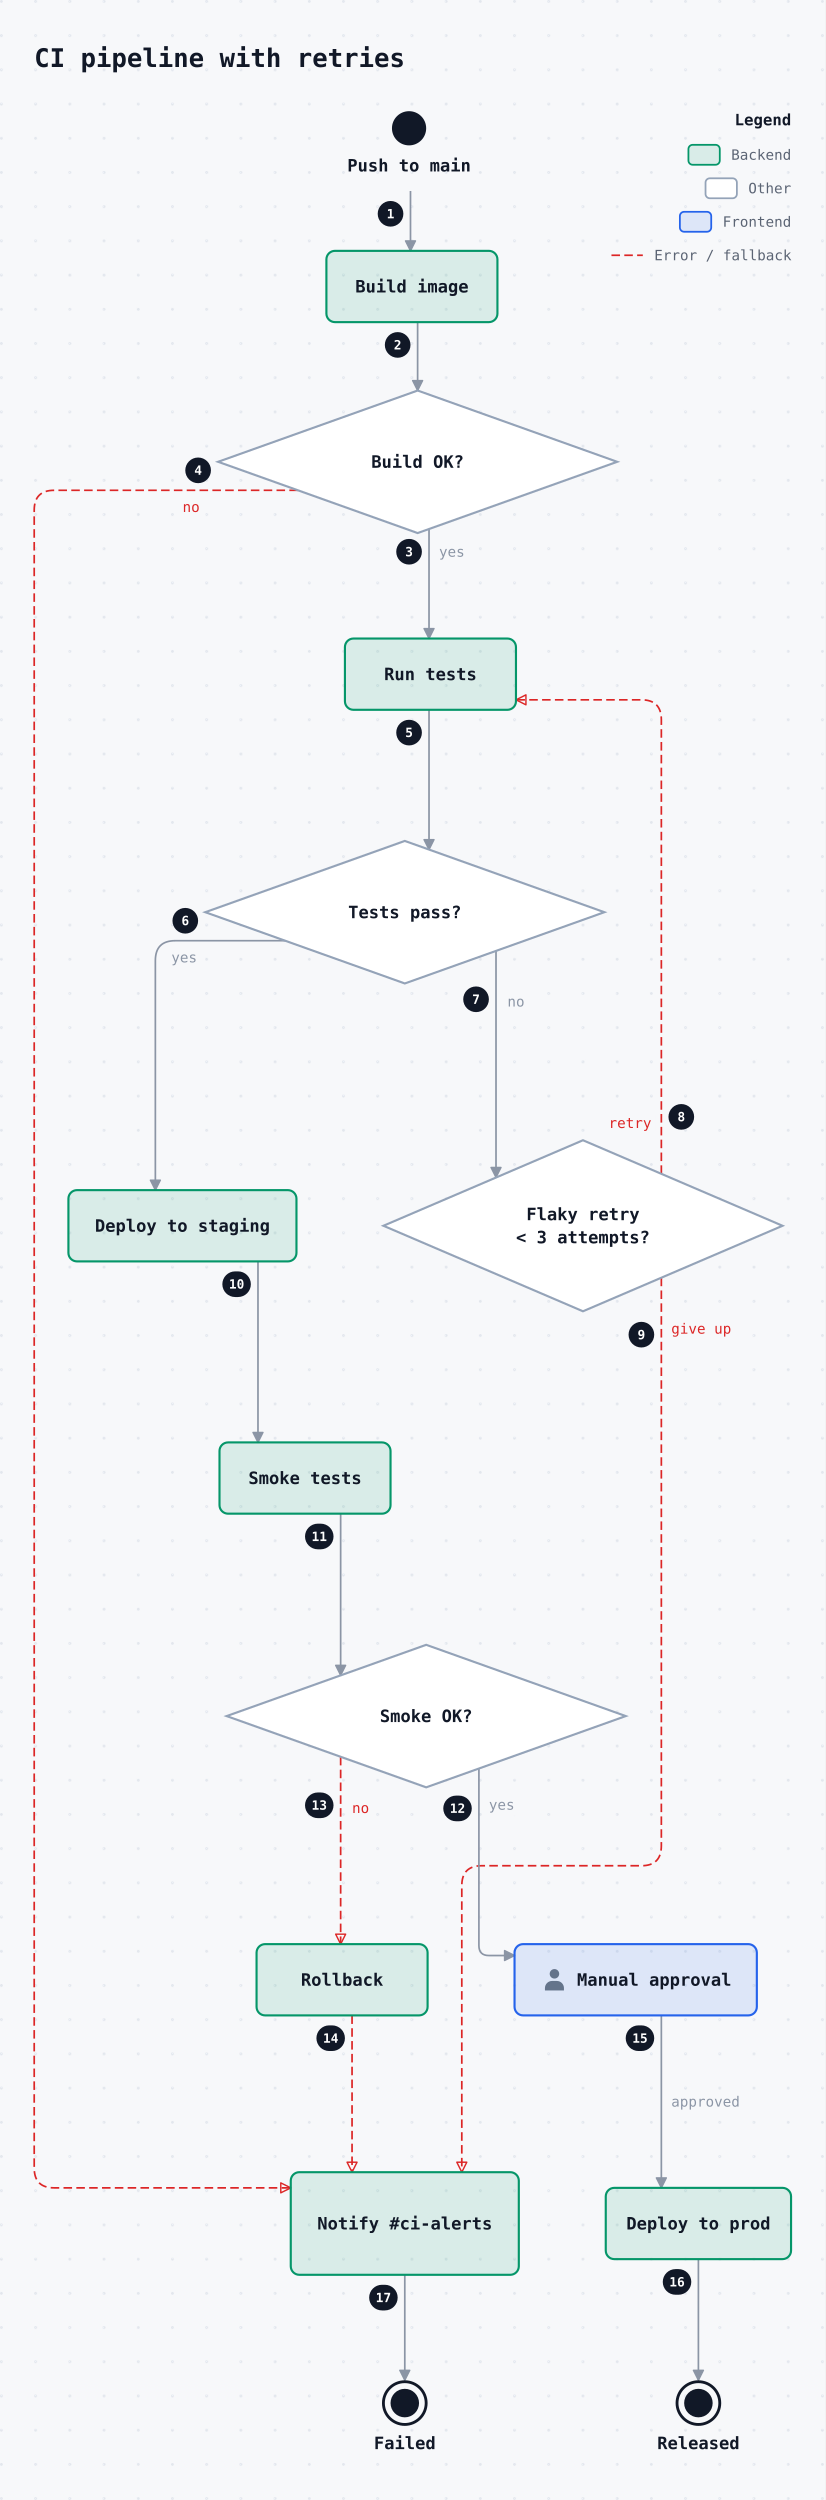
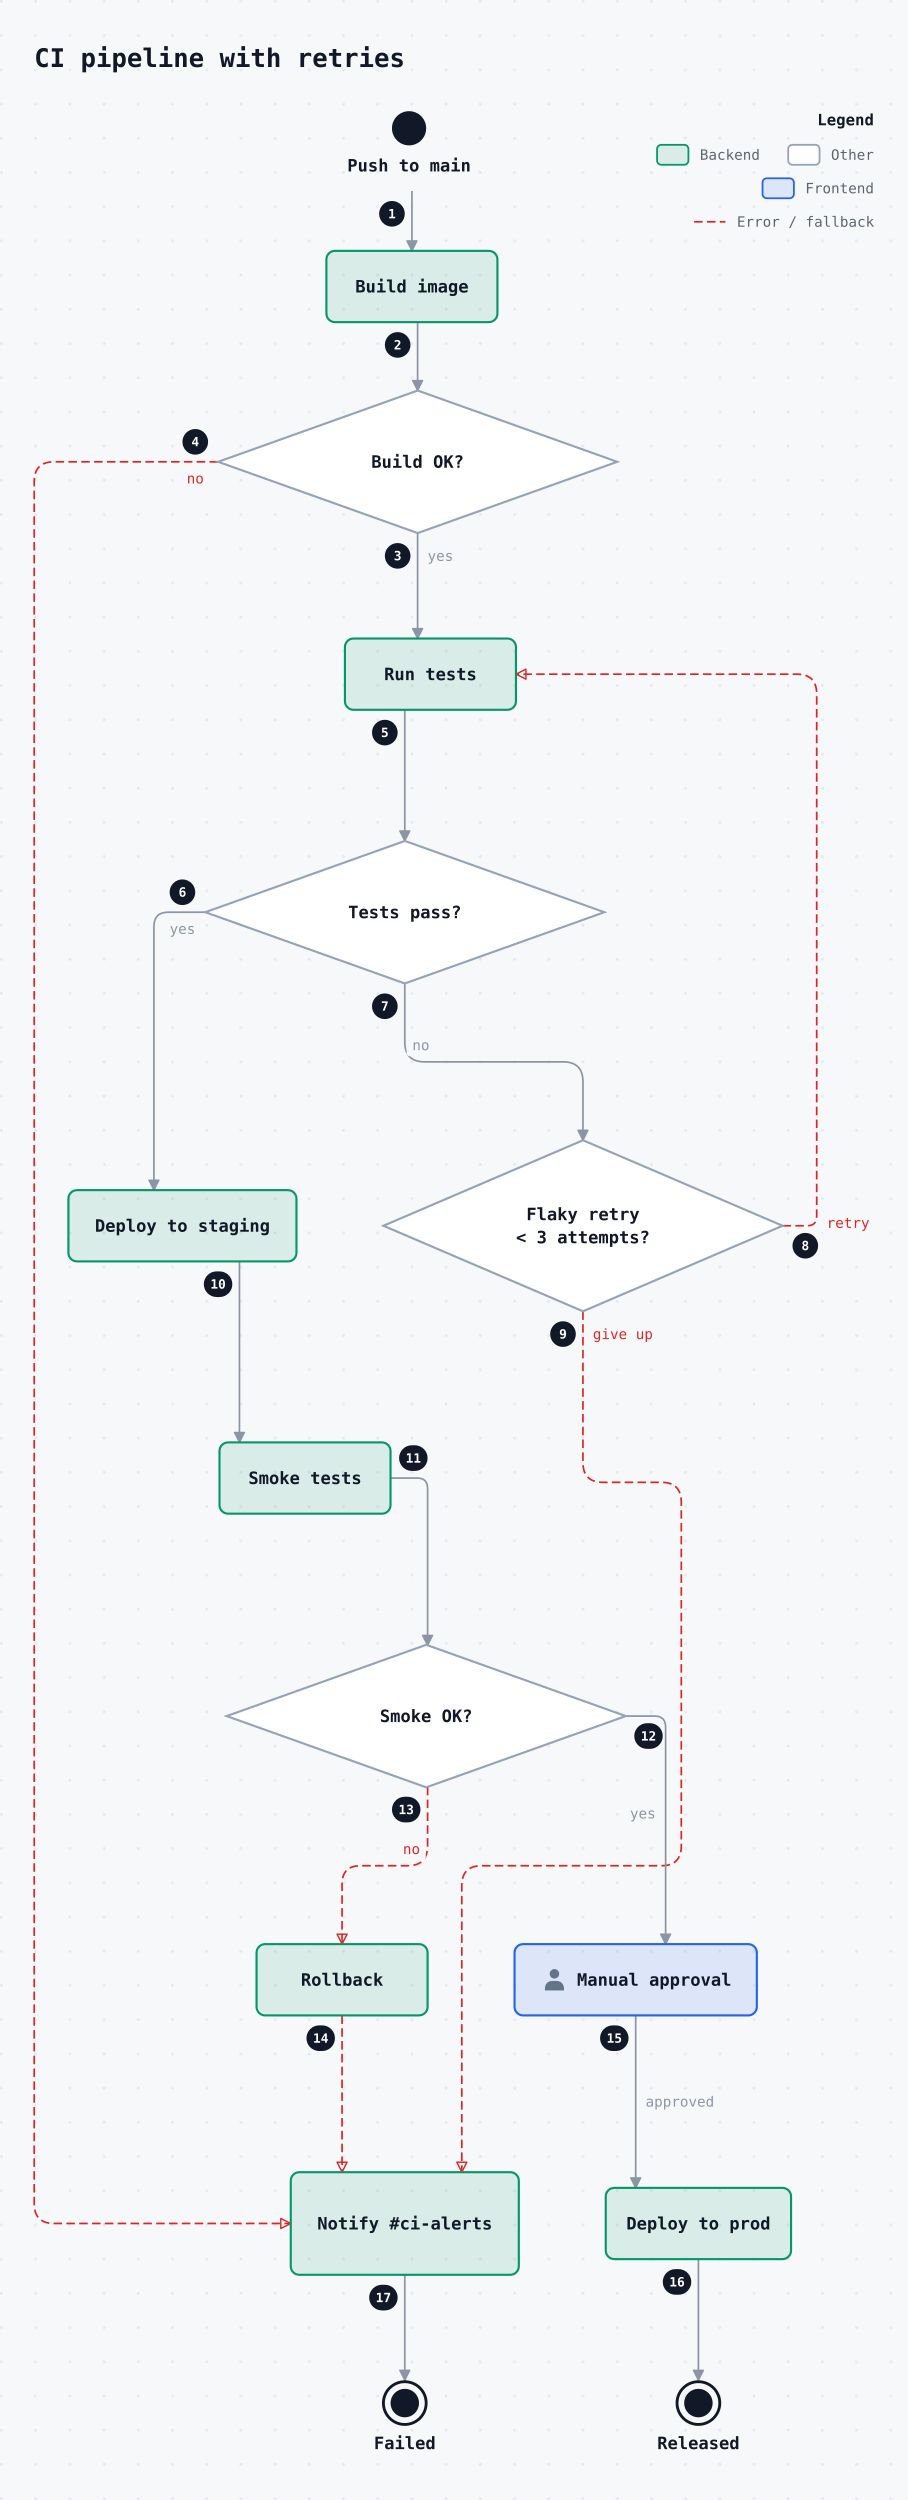
- <svg xmlns="http://www.w3.org/2000/svg" version="1.1" width="579" height="1754" viewBox="0 0 579 1754" font-family="JetBrains Mono, ui-monospace, SFMono-Regular, Menlo, Consolas, monospace">
+ <svg xmlns="http://www.w3.org/2000/svg" version="1.1" width="637" height="1754" viewBox="0 0 637 1754" font-family="JetBrains Mono, ui-monospace, SFMono-Regular, Menlo, Consolas, monospace">
  <defs>
    <pattern id="canvas-grid" width="24" height="24" patternUnits="userSpaceOnUse">
      <circle cx="1" cy="1" r="1" fill="#e3e7ed" />
    </pattern>
    <marker id="marker-arrow-0" viewBox="-1 -1 9 9" refX="7" refY="3.5" markerWidth="9" markerHeight="9" markerUnits="userSpaceOnUse" orient="auto-start-reverse">
      <path d="M0 0 L7 3.5 L0 7 Z" fill="#8b95a5" stroke="#8b95a5" stroke-width="1" stroke-linejoin="round" />
    </marker>
    <marker id="marker-uml-triangle-1" viewBox="-1 -1 9 9" refX="7" refY="3.5" markerWidth="9" markerHeight="9" markerUnits="userSpaceOnUse" orient="auto-start-reverse">
      <path d="M0 0 L7 3.5 L0 7 Z" fill="none" stroke="#dc2626" stroke-width="1" stroke-linejoin="round" />
    </marker>
  </defs>
  <rect width="100%" height="100%" fill="#f7f8fa" />
  <rect width="100%" height="100%" fill="url(#canvas-grid)" />
  <text x="24.0" y="47.0" text-anchor="start" font-size="18" font-weight="bold" fill="#111827">CI pipeline with retries</text>
-   <path d="M 288.0 134.0 L 288.0 176.0" fill="none" stroke="#8b95a5" stroke-width="1.2" marker-end="url(#marker-arrow-0)" />
+   <path d="M 289.0 134.0 L 289.0 176.0" fill="none" stroke="#8b95a5" stroke-width="1.2" marker-end="url(#marker-arrow-0)" />
  <path d="M 293.0 226.0 L 293.0 274.0" fill="none" stroke="#8b95a5" stroke-width="1.2" marker-end="url(#marker-arrow-0)" />
-   <path d="M 301.0 371.1 L 301.0 448.0" fill="none" stroke="#8b95a5" stroke-width="1.2" marker-end="url(#marker-arrow-0)" />
-   <path d="M 209.0 344.0 L 38.0 344.0 Q 24.0 344.0 24.0 358.0 L 24.0 1521.0 Q 24.0 1535.0 38.0 1535.0 L 204.0 1535.0" fill="none" stroke="#dc2626" stroke-width="1.2" stroke-dasharray="6 3" marker-end="url(#marker-uml-triangle-1)" />
-   <path d="M 301.0 498.0 L 301.0 596.1" fill="none" stroke="#8b95a5" stroke-width="1.2" marker-end="url(#marker-arrow-0)" />
-   <path d="M 200.0 660.0 L 123.0 660.0 Q 109.0 660.0 109.0 674.0 L 109.0 835.0" fill="none" stroke="#8b95a5" stroke-width="1.2" marker-end="url(#marker-arrow-0)" />
-   <path d="M 348.0 667.1 L 348.0 826.1" fill="none" stroke="#8b95a5" stroke-width="1.2" marker-end="url(#marker-arrow-0)" />
-   <path d="M 464.0 823.6 L 464.0 505.0 Q 464.0 491.0 450.0 491.0 L 362.0 491.0" fill="none" stroke="#dc2626" stroke-width="1.2" stroke-dasharray="6 3" marker-end="url(#marker-uml-triangle-1)" />
-   <path d="M 464.0 896.4 L 464.0 1295.0 Q 464.0 1309.0 450.0 1309.0 L 338.0 1309.0 Q 324.0 1309.0 324.0 1323.0 L 324.0 1524.0" fill="none" stroke="#dc2626" stroke-width="1.2" stroke-dasharray="6 3" marker-end="url(#marker-uml-triangle-1)" />
-   <path d="M 181.0 885.0 L 181.0 1012.0" fill="none" stroke="#8b95a5" stroke-width="1.2" marker-end="url(#marker-arrow-0)" />
-   <path d="M 239.0 1062.0 L 239.0 1175.4" fill="none" stroke="#8b95a5" stroke-width="1.2" marker-end="url(#marker-arrow-0)" />
-   <path d="M 336.0 1240.8 L 336.0 1365.0 Q 336.0 1372.0 343.0 1372.0 L 361.0 1372.0" fill="none" stroke="#8b95a5" stroke-width="1.2" marker-end="url(#marker-arrow-0)" />
-   <path d="M 239.0 1232.6 L 239.0 1364.0" fill="none" stroke="#dc2626" stroke-width="1.2" stroke-dasharray="6 3" marker-end="url(#marker-uml-triangle-1)" />
-   <path d="M 247.0 1414.0 L 247.0 1524.0" fill="none" stroke="#dc2626" stroke-width="1.2" stroke-dasharray="6 3" marker-end="url(#marker-uml-triangle-1)" />
-   <path d="M 464.0 1414.0 L 464.0 1535.0" fill="none" stroke="#8b95a5" stroke-width="1.2" marker-end="url(#marker-arrow-0)" />
+   <path d="M 293.0 374.0 L 293.0 448.0" fill="none" stroke="#8b95a5" stroke-width="1.2" marker-end="url(#marker-arrow-0)" />
+   <path d="M 153.0 324.0 L 38.0 324.0 Q 24.0 324.0 24.0 338.0 L 24.0 1546.0 Q 24.0 1560.0 38.0 1560.0 L 204.0 1560.0" fill="none" stroke="#dc2626" stroke-width="1.2" stroke-dasharray="6 3" marker-end="url(#marker-uml-triangle-1)" />
+   <path d="M 284.0 498.0 L 284.0 590.0" fill="none" stroke="#8b95a5" stroke-width="1.2" marker-end="url(#marker-arrow-0)" />
+   <path d="M 144.0 640.0 L 118.1 640.0 Q 108.0 640.0 108.0 650.1 L 108.0 835.0" fill="none" stroke="#8b95a5" stroke-width="1.2" marker-end="url(#marker-arrow-0)" />
+   <path d="M 284.0 690.0 L 284.0 731.0 Q 284.0 745.0 298.0 745.0 L 395.0 745.0 Q 409.0 745.0 409.0 759.0 L 409.0 800.0" fill="none" stroke="#8b95a5" stroke-width="1.2" marker-end="url(#marker-arrow-0)" />
+   <path d="M 549.0 860.0 L 566.3 860.0 Q 573.0 860.0 573.0 853.3 L 573.0 487.0 Q 573.0 473.0 559.0 473.0 L 362.0 473.0" fill="none" stroke="#dc2626" stroke-width="1.2" stroke-dasharray="6 3" marker-end="url(#marker-uml-triangle-1)" />
+   <path d="M 409.0 920.0 L 409.0 1026.0 Q 409.0 1040.0 423.0 1040.0 L 464.0 1040.0 Q 478.0 1040.0 478.0 1054.0 L 478.0 1295.0 Q 478.0 1309.0 464.0 1309.0 L 338.0 1309.0 Q 324.0 1309.0 324.0 1323.0 L 324.0 1524.0" fill="none" stroke="#dc2626" stroke-width="1.2" stroke-dasharray="6 3" marker-end="url(#marker-uml-triangle-1)" />
+   <path d="M 168.0 885.0 L 168.0 1012.0" fill="none" stroke="#8b95a5" stroke-width="1.2" marker-end="url(#marker-arrow-0)" />
+   <path d="M 274.0 1037.0 L 292.7 1037.0 Q 300.0 1037.0 300.0 1044.3 L 300.0 1154.4" fill="none" stroke="#8b95a5" stroke-width="1.2" marker-end="url(#marker-arrow-0)" />
+   <path d="M 439.0 1204.0 L 459.2 1204.0 Q 467.0 1204.0 467.0 1211.8 L 467.0 1364.0" fill="none" stroke="#8b95a5" stroke-width="1.2" marker-end="url(#marker-arrow-0)" />
+   <path d="M 300.0 1253.6 L 300.0 1295.0 Q 300.0 1309.0 286.0 1309.0 L 252.9 1309.0 Q 240.0 1309.0 240.0 1321.9 L 240.0 1364.0" fill="none" stroke="#dc2626" stroke-width="1.2" stroke-dasharray="6 3" marker-end="url(#marker-uml-triangle-1)" />
+   <path d="M 240.0 1414.0 L 240.0 1524.0" fill="none" stroke="#dc2626" stroke-width="1.2" stroke-dasharray="6 3" marker-end="url(#marker-uml-triangle-1)" />
+   <path d="M 446.0 1414.0 L 446.0 1535.0" fill="none" stroke="#8b95a5" stroke-width="1.2" marker-end="url(#marker-arrow-0)" />
  <path d="M 490.0 1585.0 L 490.0 1670.0" fill="none" stroke="#8b95a5" stroke-width="1.2" marker-end="url(#marker-arrow-0)" />
  <path d="M 284.0 1596.0 L 284.0 1670.0" fill="none" stroke="#8b95a5" stroke-width="1.2" marker-end="url(#marker-arrow-0)" />
  <circle cx="287.0" cy="90.0" r="12.0" fill="#111827" />
  <text x="287.0" y="120.3" text-anchor="middle" font-size="12" font-weight="bold" fill="#111827">
    <tspan>Push to main</tspan>
  </text>
  <rect fill="#059669" fill-opacity="0.122" stroke="#059669" stroke-width="1.5" x="229.0" y="176.0" width="120.0" height="50.0" rx="6.0" />
  <text x="289.0" y="205.2" text-anchor="middle" font-size="12" font-weight="bold" fill="#111827">
    <tspan>Build image</tspan>
  </text>
  <path fill="#ffffff" fill-opacity="1.000" stroke="#94a3b8" stroke-width="1.5" d="M 293.0 274.0 L 433.0 324.0 L 293.0 374.0 L 153.0 324.0 Z" />
  <text x="293.0" y="328.2" text-anchor="middle" font-size="12" font-weight="bold" fill="#111827">
    <tspan>Build OK?</tspan>
  </text>
  <rect fill="#059669" fill-opacity="0.122" stroke="#059669" stroke-width="1.5" x="242.0" y="448.0" width="120.0" height="50.0" rx="6.0" />
  <text x="302.0" y="477.2" text-anchor="middle" font-size="12" font-weight="bold" fill="#111827">
    <tspan>Run tests</tspan>
  </text>
  <path fill="#ffffff" fill-opacity="1.000" stroke="#94a3b8" stroke-width="1.5" d="M 284.0 590.0 L 424.0 640.0 L 284.0 690.0 L 144.0 640.0 Z" />
  <text x="284.0" y="644.2" text-anchor="middle" font-size="12" font-weight="bold" fill="#111827">
    <tspan>Tests pass?</tspan>
  </text>
  <path fill="#ffffff" fill-opacity="1.000" stroke="#94a3b8" stroke-width="1.5" d="M 409.0 800.0 L 549.0 860.0 L 409.0 920.0 L 269.0 860.0 Z" />
  <text x="409.0" y="856.1" text-anchor="middle" font-size="12" font-weight="bold" fill="#111827">
    <tspan>Flaky retry</tspan>
  </text>
  <text x="409.0" y="872.3" text-anchor="middle" font-size="12" font-weight="bold" fill="#111827">
    <tspan>&lt; 3 attempts?</tspan>
  </text>
  <rect fill="#059669" fill-opacity="0.122" stroke="#059669" stroke-width="1.5" x="48.0" y="835.0" width="160.0" height="50.0" rx="6.0" />
  <text x="128.0" y="864.2" text-anchor="middle" font-size="12" font-weight="bold" fill="#111827">
    <tspan>Deploy to staging</tspan>
  </text>
  <rect fill="#059669" fill-opacity="0.122" stroke="#059669" stroke-width="1.5" x="154.0" y="1012.0" width="120.0" height="50.0" rx="6.0" />
  <text x="214.0" y="1041.2" text-anchor="middle" font-size="12" font-weight="bold" fill="#111827">
    <tspan>Smoke tests</tspan>
  </text>
  <path fill="#ffffff" fill-opacity="1.000" stroke="#94a3b8" stroke-width="1.5" d="M 299.0 1154.0 L 439.0 1204.0 L 299.0 1254.0 L 159.0 1204.0 Z" />
  <text x="299.0" y="1208.2" text-anchor="middle" font-size="12" font-weight="bold" fill="#111827">
    <tspan>Smoke OK?</tspan>
  </text>
  <rect fill="#2563eb" fill-opacity="0.122" stroke="#2563eb" stroke-width="1.5" x="361.0" y="1364.0" width="170.0" height="50.0" rx="6.0" />
  <svg class="node-tech-icon" x="379.0" y="1379.0" width="20.0" height="20.0" viewBox="0 0 24 24" preserveAspectRatio="xMidYMid meet">
    <g>
      <circle cx="12" cy="7" r="4" fill="#64748b" />
      <path fill="#64748b" d="M4 21v-2a6 6 0 0 1 6-6h4a6 6 0 0 1 6 6v2H4z" />
    </g>
  </svg>
  <text x="459.0" y="1393.2" text-anchor="middle" font-size="12" font-weight="bold" fill="#111827">
    <tspan>Manual approval</tspan>
  </text>
  <rect fill="#059669" fill-opacity="0.122" stroke="#059669" stroke-width="1.5" x="425.0" y="1535.0" width="130.0" height="50.0" rx="6.0" />
  <text x="490.0" y="1564.2" text-anchor="middle" font-size="12" font-weight="bold" fill="#111827">
    <tspan>Deploy to prod</tspan>
  </text>
  <rect fill="#059669" fill-opacity="0.122" stroke="#059669" stroke-width="1.5" x="180.0" y="1364.0" width="120.0" height="50.0" rx="6.0" />
  <text x="240.0" y="1393.2" text-anchor="middle" font-size="12" font-weight="bold" fill="#111827">
    <tspan>Rollback</tspan>
  </text>
  <rect fill="#059669" fill-opacity="0.122" stroke="#059669" stroke-width="1.5" x="204.0" y="1524.0" width="160.0" height="72.0" rx="6.0" />
  <text x="284.0" y="1564.2" text-anchor="middle" font-size="12" font-weight="bold" fill="#111827">
    <tspan>Notify #ci-alerts</tspan>
  </text>
  <circle cx="490.0" cy="1686.0" r="15.0" fill="none" stroke="#111827" stroke-width="2" />
  <circle cx="490.0" cy="1686.0" r="10.0" fill="#111827" />
  <text x="490.0" y="1718.3" text-anchor="middle" font-size="12" font-weight="bold" fill="#111827">
    <tspan>Released</tspan>
  </text>
  <circle cx="284.0" cy="1686.0" r="15.0" fill="none" stroke="#111827" stroke-width="2" />
  <circle cx="284.0" cy="1686.0" r="10.0" fill="#111827" />
  <text x="284.0" y="1718.3" text-anchor="middle" font-size="12" font-weight="bold" fill="#111827">
    <tspan>Failed</tspan>
  </text>
-   <rect x="305.0" y="379.4" width="24.0" height="15.5" rx="2" fill="#f7f8fa" />
-   <text x="317.0" y="390.6" text-anchor="middle" font-size="10" fill="#8b95a5">yes</text>
-   <rect x="124.1" y="348.0" width="20.0" height="15.5" rx="2" fill="#f7f8fa" />
-   <text x="134.1" y="359.2" text-anchor="middle" font-size="10" fill="#dc2626">no</text>
-   <rect x="117.2" y="664.0" width="24.0" height="15.5" rx="2" fill="#f7f8fa" />
-   <text x="129.2" y="675.2" text-anchor="middle" font-size="10" fill="#8b95a5">yes</text>
-   <rect x="352.0" y="694.9" width="20.0" height="15.5" rx="2" fill="#f7f8fa" />
-   <text x="362.0" y="706.2" text-anchor="middle" font-size="10" fill="#8b95a5">no</text>
-   <rect x="424.0" y="780.2" width="36.0" height="15.5" rx="2" fill="#f7f8fa" />
-   <text x="442.0" y="791.4" text-anchor="middle" font-size="10" fill="#dc2626">retry</text>
-   <rect x="468.0" y="924.4" width="48.0" height="15.5" rx="2" fill="#f7f8fa" />
-   <text x="492.0" y="935.7" text-anchor="middle" font-size="10" fill="#dc2626">give up</text>
-   <rect x="340.0" y="1258.5" width="24.0" height="15.5" rx="2" fill="#f7f8fa" />
-   <text x="352.0" y="1269.7" text-anchor="middle" font-size="10" fill="#8b95a5">yes</text>
-   <rect x="243.0" y="1260.7" width="20.0" height="15.5" rx="2" fill="#f7f8fa" />
-   <text x="253.0" y="1272.0" text-anchor="middle" font-size="10" fill="#dc2626">no</text>
-   <rect x="468.0" y="1466.8" width="54.0" height="15.5" rx="2" fill="#f7f8fa" />
-   <text x="495.0" y="1478.0" text-anchor="middle" font-size="10" fill="#8b95a5">approved</text>
-   <rect x="265.0" y="141.0" width="18.0" height="18.0" rx="9.0" fill="#111827" />
-   <text x="274.0" y="153.2" text-anchor="middle" font-size="9" font-weight="bold" fill="#ffffff">1</text>
+   <rect x="297.0" y="382.2" width="24.0" height="15.5" rx="2" fill="#f7f8fa" />
+   <text x="309.0" y="393.5" text-anchor="middle" font-size="10" fill="#8b95a5">yes</text>
+   <rect x="127.0" y="328.0" width="20.0" height="15.5" rx="2" fill="#f7f8fa" />
+   <text x="137.0" y="339.2" text-anchor="middle" font-size="10" fill="#dc2626">no</text>
+   <rect x="116.0" y="644.0" width="24.0" height="15.5" rx="2" fill="#f7f8fa" />
+   <text x="128.0" y="655.2" text-anchor="middle" font-size="10" fill="#8b95a5">yes</text>
+   <rect x="285.3" y="725.5" width="20.0" height="15.5" rx="2" fill="#f7f8fa" />
+   <text x="295.3" y="736.8" text-anchor="middle" font-size="10" fill="#8b95a5">no</text>
+   <rect x="577.0" y="850.2" width="36.0" height="15.5" rx="2" fill="#f7f8fa" />
+   <text x="595.0" y="861.5" text-anchor="middle" font-size="10" fill="#dc2626">retry</text>
+   <rect x="413.0" y="928.2" width="48.0" height="15.5" rx="2" fill="#f7f8fa" />
+   <text x="437.0" y="939.5" text-anchor="middle" font-size="10" fill="#dc2626">give up</text>
+   <rect x="439.0" y="1264.5" width="24.0" height="15.5" rx="2" fill="#f7f8fa" />
+   <text x="451.0" y="1275.8" text-anchor="middle" font-size="10" fill="#8b95a5">yes</text>
+   <rect x="278.7" y="1289.5" width="20.0" height="15.5" rx="2" fill="#f7f8fa" />
+   <text x="288.7" y="1300.8" text-anchor="middle" font-size="10" fill="#dc2626">no</text>
+   <rect x="450.0" y="1466.8" width="54.0" height="15.5" rx="2" fill="#f7f8fa" />
+   <text x="477.0" y="1478.0" text-anchor="middle" font-size="10" fill="#8b95a5">approved</text>
+   <rect x="266.0" y="141.0" width="18.0" height="18.0" rx="9.0" fill="#111827" />
+   <text x="275.0" y="153.2" text-anchor="middle" font-size="9" font-weight="bold" fill="#ffffff">1</text>
  <rect x="270.0" y="233.0" width="18.0" height="18.0" rx="9.0" fill="#111827" />
  <text x="279.0" y="245.2" text-anchor="middle" font-size="9" font-weight="bold" fill="#ffffff">2</text>
-   <rect x="278.0" y="378.1" width="18.0" height="18.0" rx="9.0" fill="#111827" />
-   <text x="287.0" y="390.3" text-anchor="middle" font-size="9" font-weight="bold" fill="#ffffff">3</text>
-   <rect x="130.0" y="321.0" width="18.0" height="18.0" rx="9.0" fill="#111827" />
-   <text x="139.0" y="333.1" text-anchor="middle" font-size="9" font-weight="bold" fill="#ffffff">4</text>
-   <rect x="278.0" y="505.0" width="18.0" height="18.0" rx="9.0" fill="#111827" />
-   <text x="287.0" y="517.1" text-anchor="middle" font-size="9" font-weight="bold" fill="#ffffff">5</text>
-   <rect x="121.0" y="637.0" width="18.0" height="18.0" rx="9.0" fill="#111827" />
-   <text x="130.0" y="649.1" text-anchor="middle" font-size="9" font-weight="bold" fill="#ffffff">6</text>
-   <rect x="325.0" y="692.1" width="18.0" height="18.0" rx="9.0" fill="#111827" />
-   <text x="334.0" y="704.3" text-anchor="middle" font-size="9" font-weight="bold" fill="#ffffff">7</text>
-   <rect x="469.0" y="774.6" width="18.0" height="18.0" rx="9.0" fill="#111827" />
-   <text x="478.0" y="786.7" text-anchor="middle" font-size="9" font-weight="bold" fill="#ffffff">8</text>
-   <rect x="441.0" y="927.4" width="18.0" height="18.0" rx="9.0" fill="#111827" />
-   <text x="450.0" y="939.6" text-anchor="middle" font-size="9" font-weight="bold" fill="#ffffff">9</text>
-   <rect x="156.0" y="892.0" width="20.0" height="18.0" rx="9.0" fill="#111827" />
-   <text x="166.0" y="904.1" text-anchor="middle" font-size="9" font-weight="bold" fill="#ffffff">10</text>
-   <rect x="214.0" y="1069.0" width="20.0" height="18.0" rx="9.0" fill="#111827" />
-   <text x="224.0" y="1081.2" text-anchor="middle" font-size="9" font-weight="bold" fill="#ffffff">11</text>
-   <rect x="311.0" y="1259.8" width="20.0" height="18.0" rx="9.0" fill="#111827" />
-   <text x="321.0" y="1271.9" text-anchor="middle" font-size="9" font-weight="bold" fill="#ffffff">12</text>
-   <rect x="214.0" y="1257.6" width="20.0" height="18.0" rx="9.0" fill="#111827" />
-   <text x="224.0" y="1269.7" text-anchor="middle" font-size="9" font-weight="bold" fill="#ffffff">13</text>
-   <rect x="222.0" y="1421.0" width="20.0" height="18.0" rx="9.0" fill="#111827" />
-   <text x="232.0" y="1433.2" text-anchor="middle" font-size="9" font-weight="bold" fill="#ffffff">14</text>
-   <rect x="439.0" y="1421.0" width="20.0" height="18.0" rx="9.0" fill="#111827" />
-   <text x="449.0" y="1433.2" text-anchor="middle" font-size="9" font-weight="bold" fill="#ffffff">15</text>
+   <rect x="270.0" y="381.0" width="18.0" height="18.0" rx="9.0" fill="#111827" />
+   <text x="279.0" y="393.1" text-anchor="middle" font-size="9" font-weight="bold" fill="#ffffff">3</text>
+   <rect x="128.0" y="301.0" width="18.0" height="18.0" rx="9.0" fill="#111827" />
+   <text x="137.0" y="313.1" text-anchor="middle" font-size="9" font-weight="bold" fill="#ffffff">4</text>
+   <rect x="261.0" y="505.0" width="18.0" height="18.0" rx="9.0" fill="#111827" />
+   <text x="270.0" y="517.1" text-anchor="middle" font-size="9" font-weight="bold" fill="#ffffff">5</text>
+   <rect x="119.0" y="617.0" width="18.0" height="18.0" rx="9.0" fill="#111827" />
+   <text x="128.0" y="629.1" text-anchor="middle" font-size="9" font-weight="bold" fill="#ffffff">6</text>
+   <rect x="261.0" y="697.0" width="18.0" height="18.0" rx="9.0" fill="#111827" />
+   <text x="270.0" y="709.1" text-anchor="middle" font-size="9" font-weight="bold" fill="#ffffff">7</text>
+   <rect x="556.0" y="865.0" width="18.0" height="18.0" rx="9.0" fill="#111827" />
+   <text x="565.0" y="877.1" text-anchor="middle" font-size="9" font-weight="bold" fill="#ffffff">8</text>
+   <rect x="386.0" y="927.0" width="18.0" height="18.0" rx="9.0" fill="#111827" />
+   <text x="395.0" y="939.1" text-anchor="middle" font-size="9" font-weight="bold" fill="#ffffff">9</text>
+   <rect x="143.0" y="892.0" width="20.0" height="18.0" rx="9.0" fill="#111827" />
+   <text x="153.0" y="904.1" text-anchor="middle" font-size="9" font-weight="bold" fill="#ffffff">10</text>
+   <rect x="280.0" y="1014.0" width="20.0" height="18.0" rx="9.0" fill="#111827" />
+   <text x="290.0" y="1026.2" text-anchor="middle" font-size="9" font-weight="bold" fill="#ffffff">11</text>
+   <rect x="445.0" y="1209.0" width="20.0" height="18.0" rx="9.0" fill="#111827" />
+   <text x="455.0" y="1221.2" text-anchor="middle" font-size="9" font-weight="bold" fill="#ffffff">12</text>
+   <rect x="275.0" y="1260.6" width="20.0" height="18.0" rx="9.0" fill="#111827" />
+   <text x="285.0" y="1272.8" text-anchor="middle" font-size="9" font-weight="bold" fill="#ffffff">13</text>
+   <rect x="215.0" y="1421.0" width="20.0" height="18.0" rx="9.0" fill="#111827" />
+   <text x="225.0" y="1433.2" text-anchor="middle" font-size="9" font-weight="bold" fill="#ffffff">14</text>
+   <rect x="421.0" y="1421.0" width="20.0" height="18.0" rx="9.0" fill="#111827" />
+   <text x="431.0" y="1433.2" text-anchor="middle" font-size="9" font-weight="bold" fill="#ffffff">15</text>
  <rect x="465.0" y="1592.0" width="20.0" height="18.0" rx="9.0" fill="#111827" />
  <text x="475.0" y="1604.2" text-anchor="middle" font-size="9" font-weight="bold" fill="#ffffff">16</text>
  <rect x="259.0" y="1603.0" width="20.0" height="18.0" rx="9.0" fill="#111827" />
  <text x="269.0" y="1615.2" text-anchor="middle" font-size="9" font-weight="bold" fill="#ffffff">17</text>
-   <text x="515.4" y="87.9" font-size="11" font-weight="bold" fill="#111827">Legend</text>
-   <rect x="483.0" y="101.6" width="22" height="14" rx="3" fill="#059669" fill-opacity="0.122" stroke="#059669" stroke-width="1.25" />
-   <text x="513.0" y="112.1" font-size="10" fill="#5b6474">Backend</text>
-   <rect x="495.0" y="125.1" width="22" height="14" rx="3" fill="#ffffff" fill-opacity="1.000" stroke="#94a3b8" stroke-width="1.25" />
-   <text x="525.0" y="135.6" font-size="10" fill="#5b6474">Other</text>
-   <rect x="477.0" y="148.6" width="22" height="14" rx="3" fill="#2563eb" fill-opacity="0.122" stroke="#2563eb" stroke-width="1.25" />
-   <text x="507.0" y="159.1" font-size="10" fill="#5b6474">Frontend</text>
-   <line x1="429.0" y1="179.1" x2="451.0" y2="179.1" stroke="#dc2626" stroke-width="1.2" stroke-dasharray="6 3" />
-   <text x="459.0" y="182.6" font-size="10" fill="#5b6474">Error / fallback</text>
+   <text x="573.4" y="87.9" font-size="11" font-weight="bold" fill="#111827">Legend</text>
+   <rect x="461.0" y="101.6" width="22" height="14" rx="3" fill="#059669" fill-opacity="0.122" stroke="#059669" stroke-width="1.25" />
+   <text x="491.0" y="112.1" font-size="10" fill="#5b6474">Backend</text>
+   <rect x="553.0" y="101.6" width="22" height="14" rx="3" fill="#ffffff" fill-opacity="1.000" stroke="#94a3b8" stroke-width="1.25" />
+   <text x="583.0" y="112.1" font-size="10" fill="#5b6474">Other</text>
+   <rect x="535.0" y="125.1" width="22" height="14" rx="3" fill="#2563eb" fill-opacity="0.122" stroke="#2563eb" stroke-width="1.25" />
+   <text x="565.0" y="135.6" font-size="10" fill="#5b6474">Frontend</text>
+   <line x1="487.0" y1="155.6" x2="509.0" y2="155.6" stroke="#dc2626" stroke-width="1.2" stroke-dasharray="6 3" />
+   <text x="517.0" y="159.1" font-size="10" fill="#5b6474">Error / fallback</text>
</svg>
